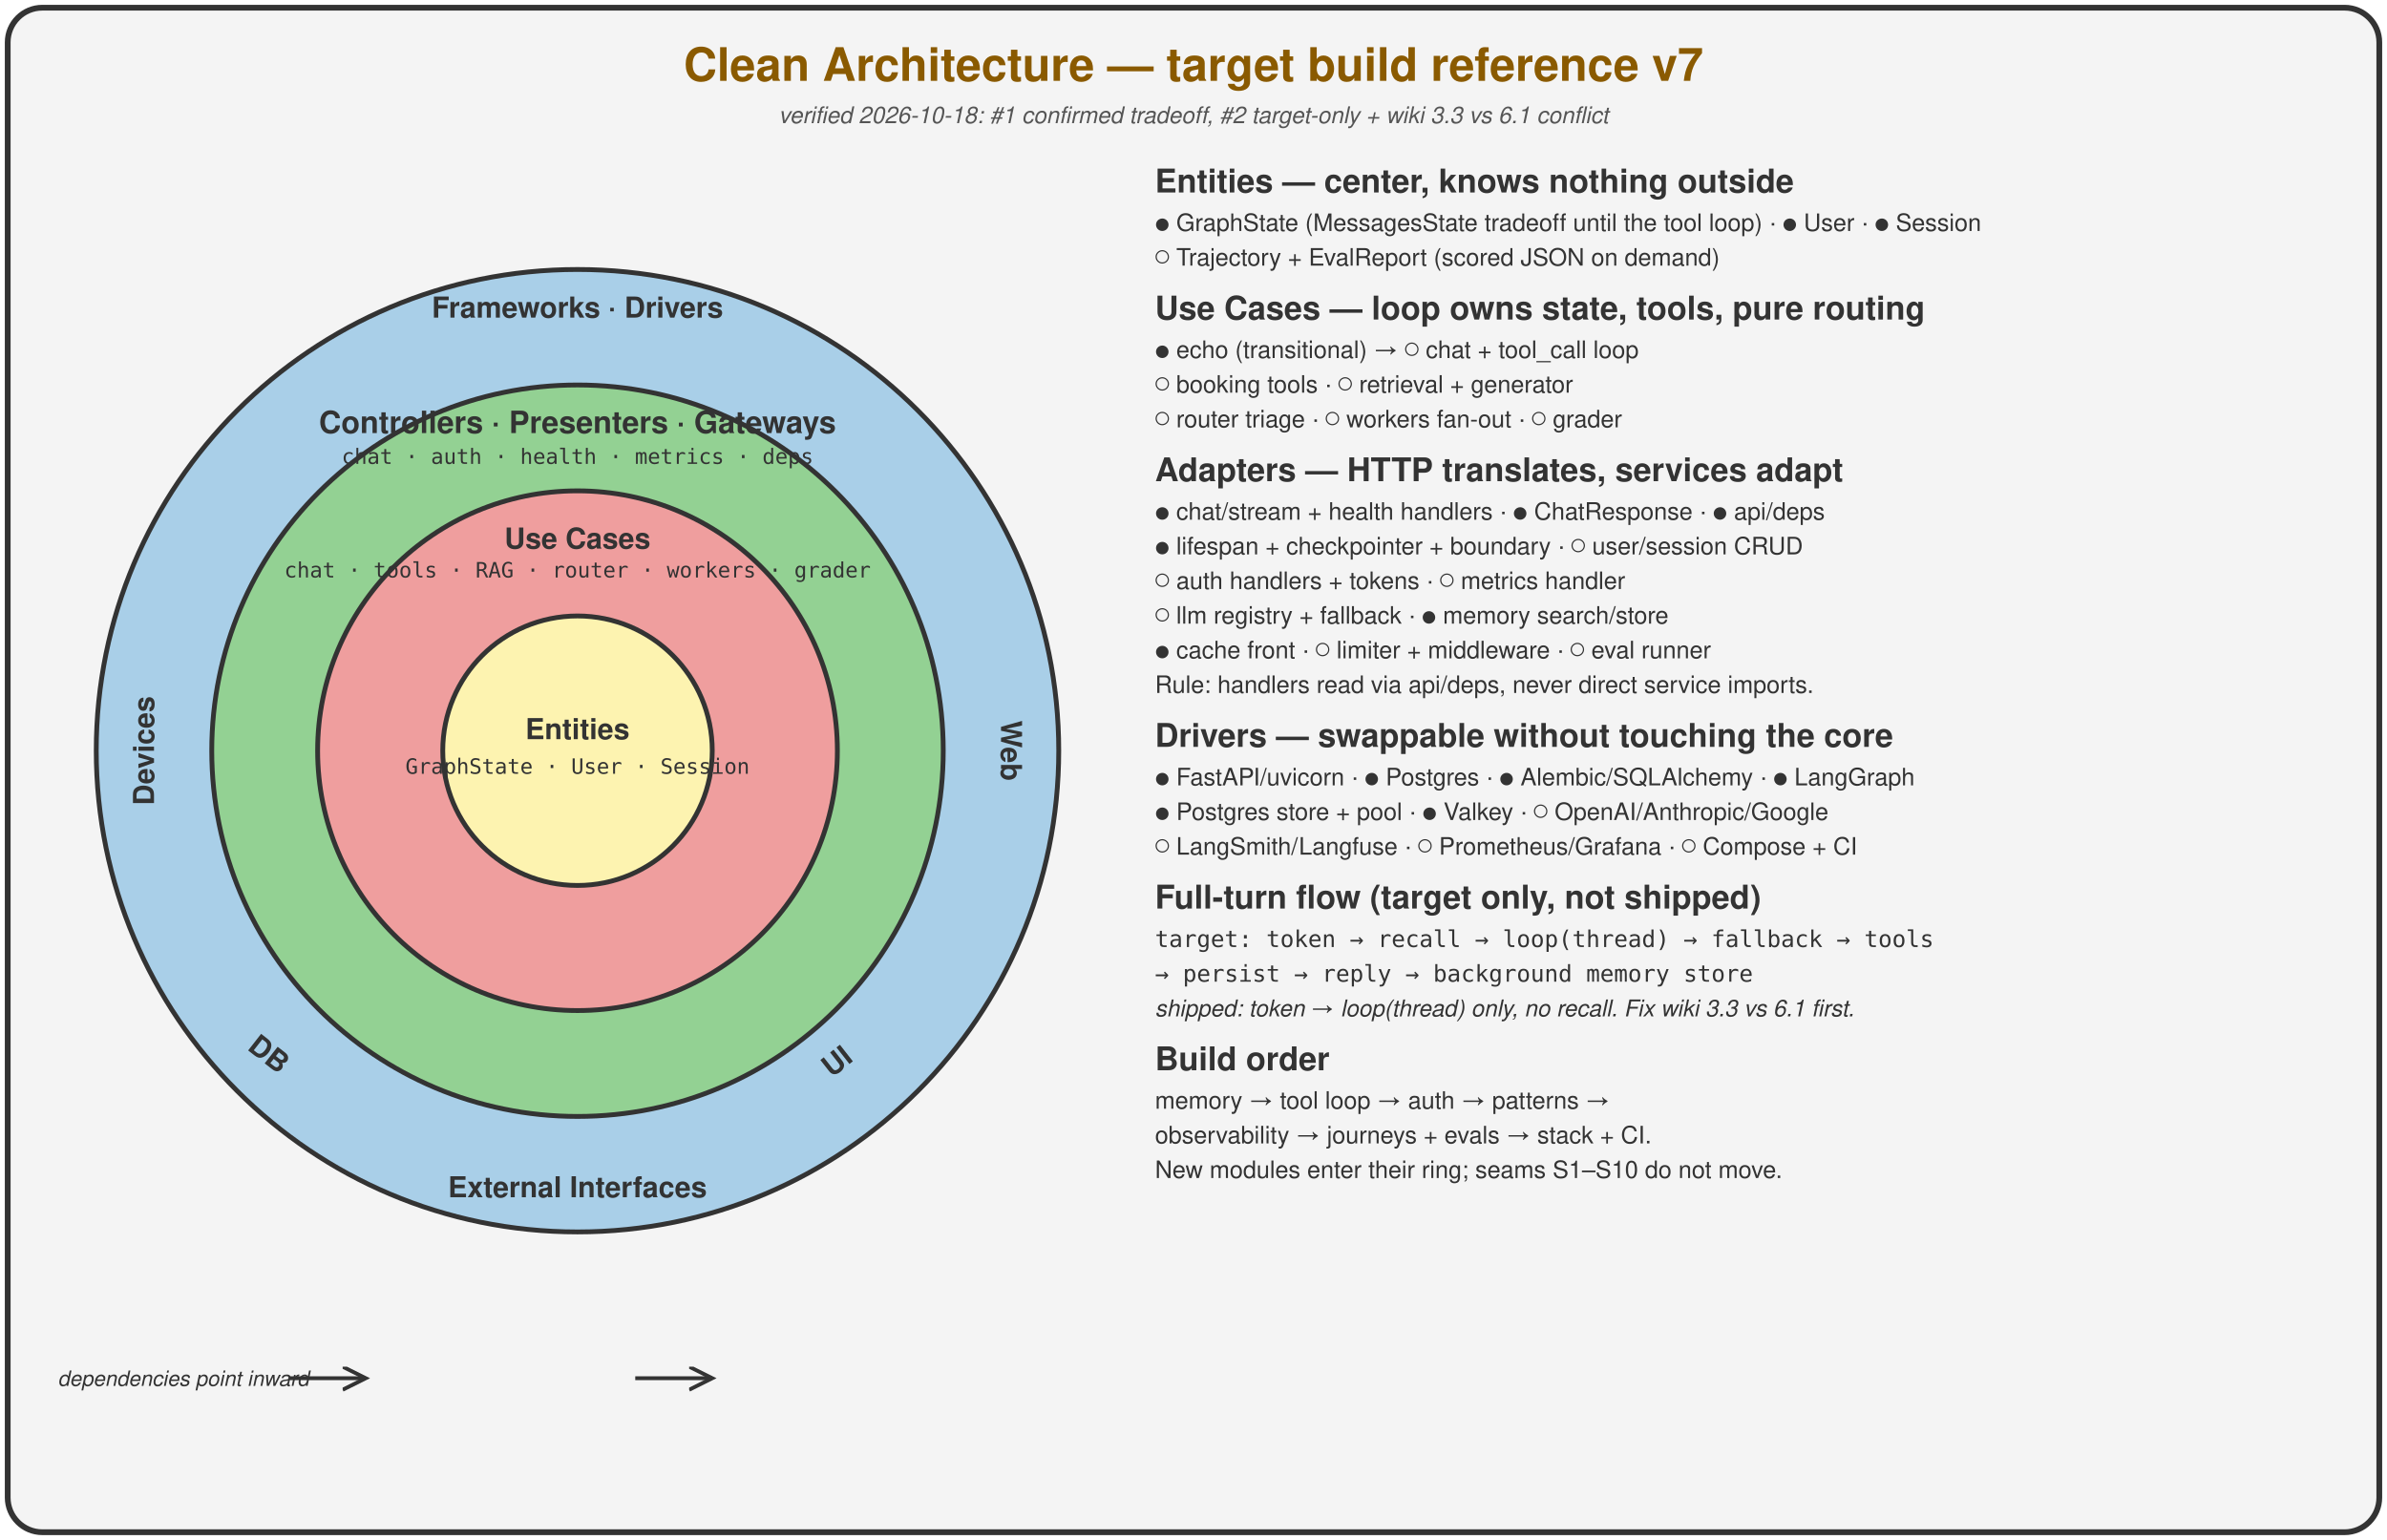
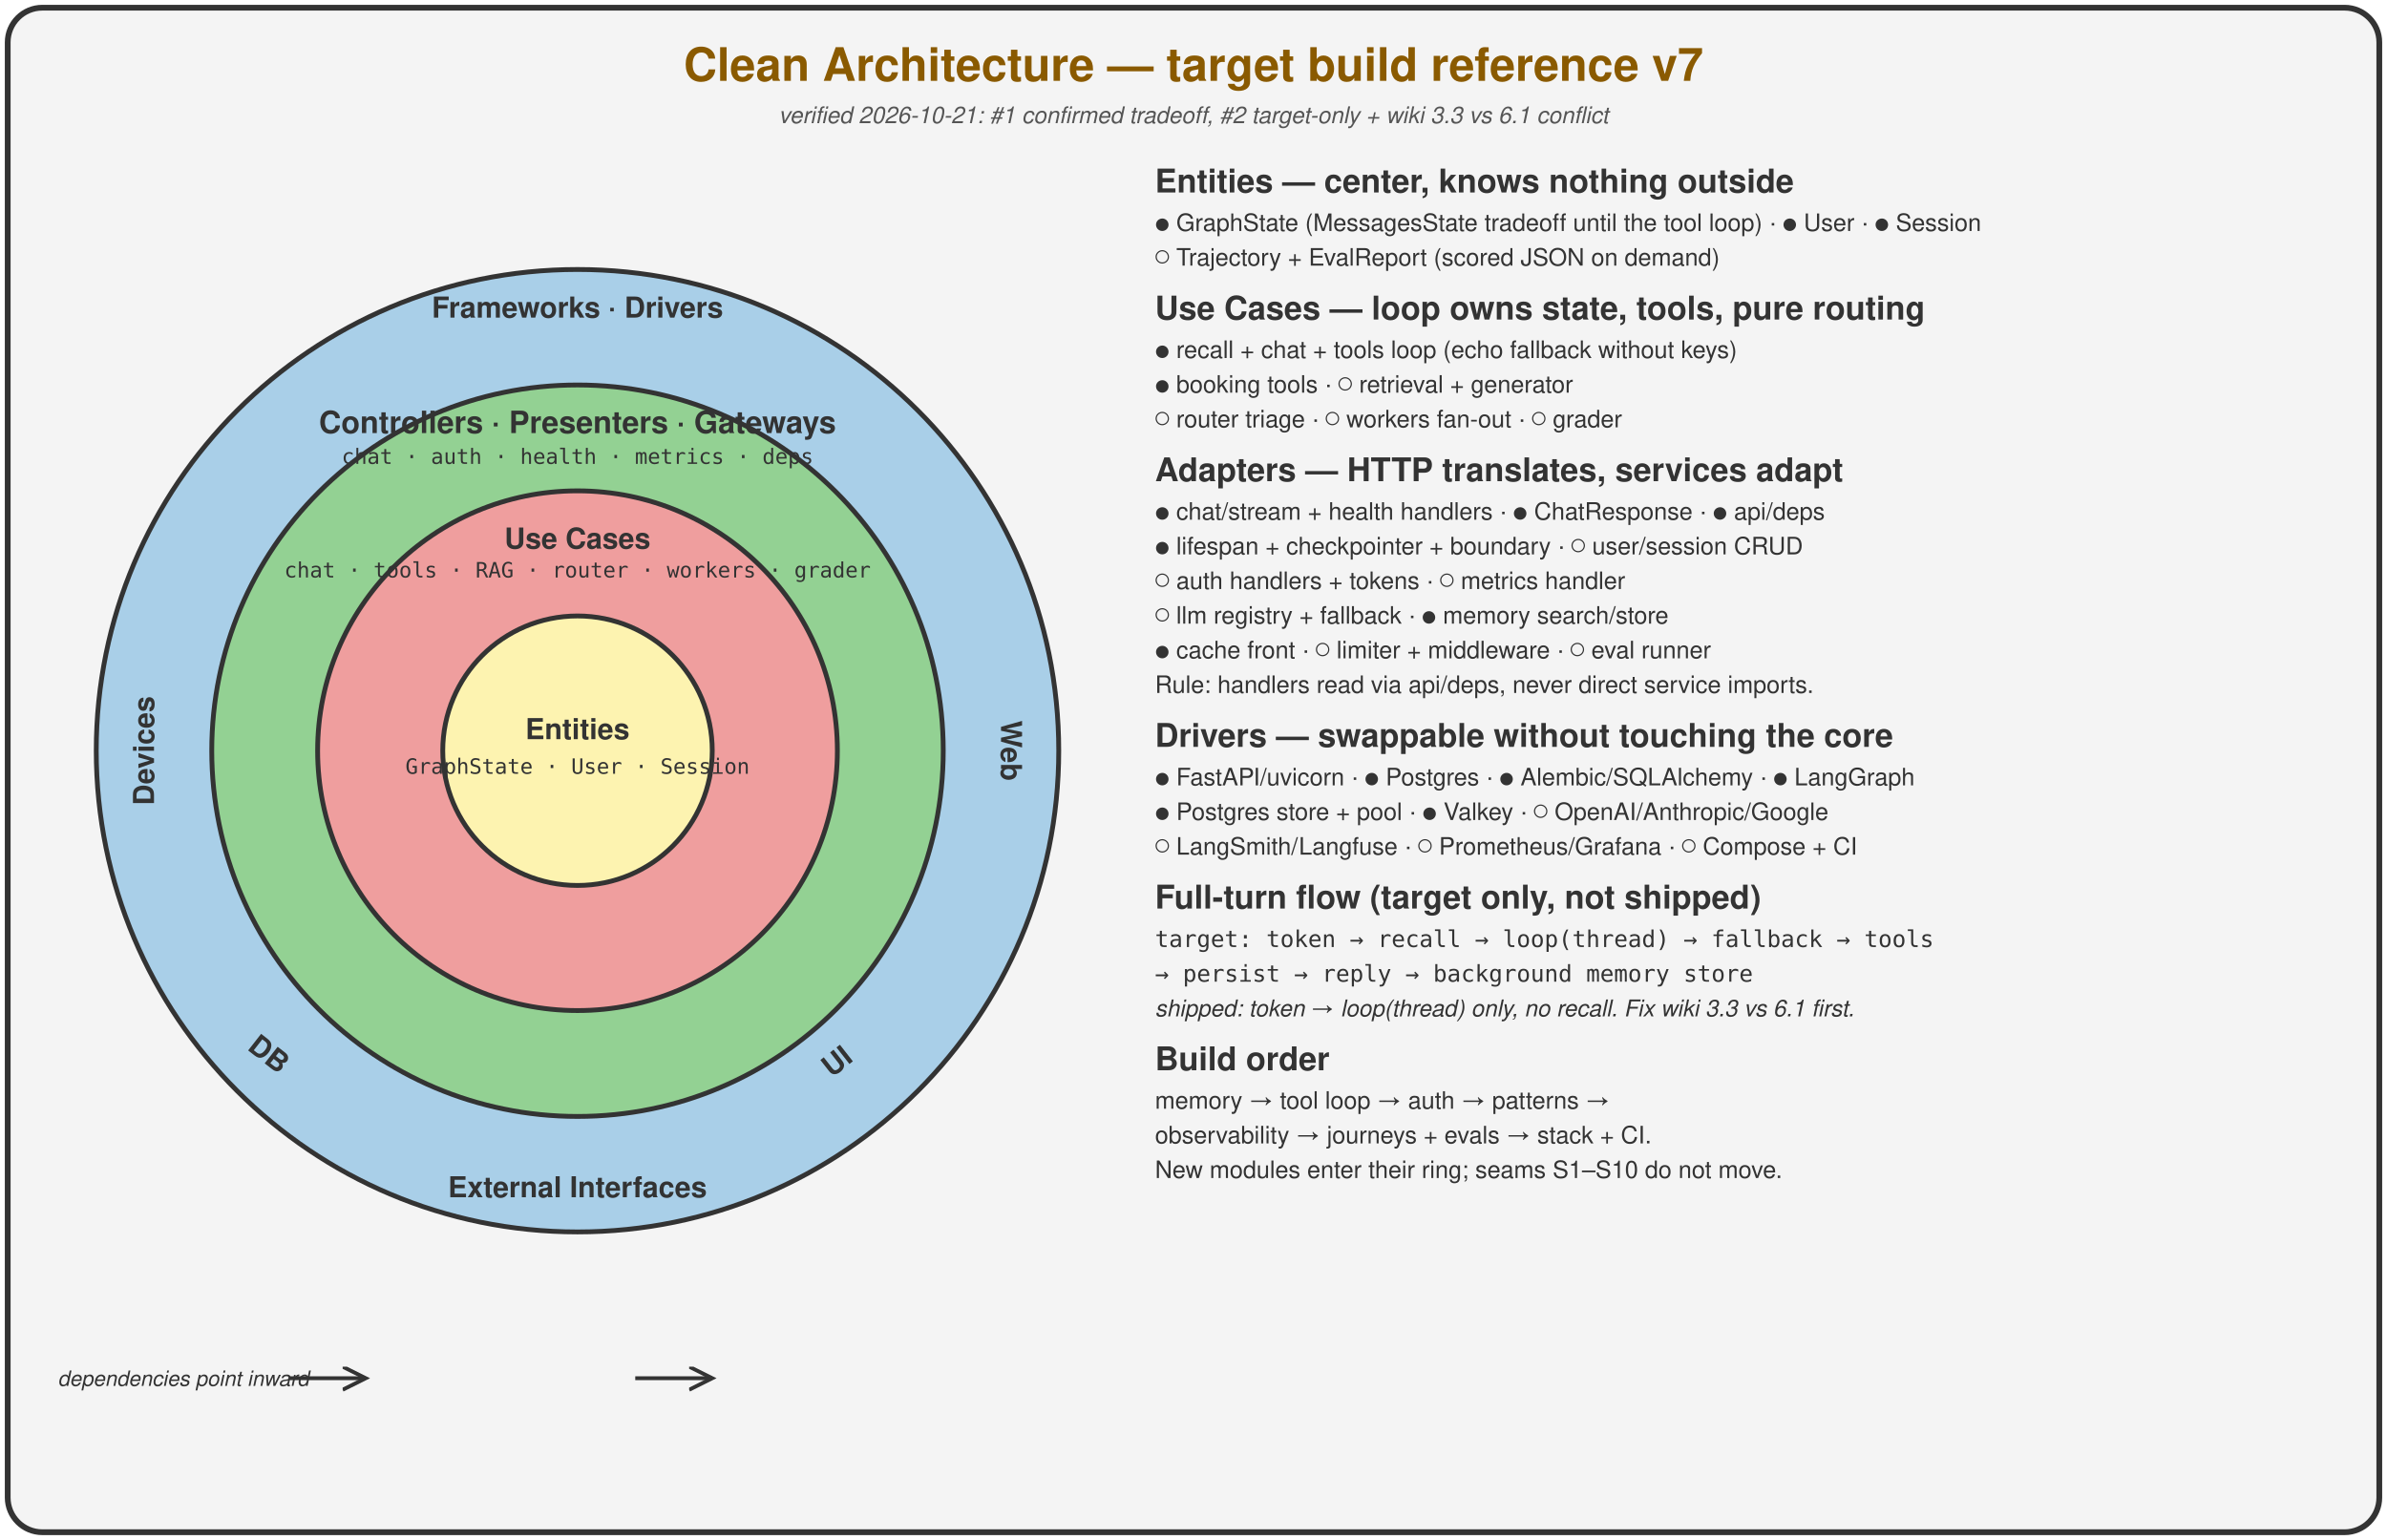
<svg xmlns="http://www.w3.org/2000/svg" viewBox="0 0 1240 800" font-family="Helvetica, Arial, sans-serif">
  <rect x="4" y="4" width="1232" height="792" rx="18" fill="#f4f4f4" stroke="#333" stroke-width="3" />
  <text x="620" y="42" text-anchor="middle" font-size="24" font-weight="bold" fill="#8a5a00">Clean Architecture — target build reference v7</text>
-   <text x="620" y="64" text-anchor="middle" font-size="12" font-style="italic" fill="#555">verified 2026-10-18: #1 confirmed tradeoff, #2 target-only + wiki 3.3 vs 6.1 conflict</text>
+   <text x="620" y="64" text-anchor="middle" font-size="12" font-style="italic" fill="#555">verified 2026-10-21: #1 confirmed tradeoff, #2 target-only + wiki 3.3 vs 6.1 conflict</text>
  <circle cx="300" cy="390" r="250" fill="#a9cfe8" stroke="#333" stroke-width="2.5" />
  <circle cx="300" cy="390" r="190" fill="#93d193" stroke="#333" stroke-width="2.5" />
  <circle cx="300" cy="390" r="135" fill="#ef9e9e" stroke="#333" stroke-width="2.5" />
  <circle cx="300" cy="390" r="70" fill="#fdf3b0" stroke="#333" stroke-width="2.5" />
  <text x="300" y="165" text-anchor="middle" font-size="15" font-weight="bold" fill="#333">Frameworks · Drivers</text>
  <text x="80" y="390" text-anchor="middle" font-size="15" font-weight="bold" fill="#333" transform="rotate(-90 80 390)">Devices</text>
  <text x="520" y="390" text-anchor="middle" font-size="15" font-weight="bold" fill="#333" transform="rotate(90 520 390)">Web</text>
  <text x="128" y="545" font-size="15" font-weight="bold" fill="#333" transform="rotate(38 128 545)">DB</text>
  <text x="432" y="560" font-size="15" font-weight="bold" fill="#333" transform="rotate(-38 432 560)">UI</text>
  <text x="300" y="622" text-anchor="middle" font-size="15" font-weight="bold" fill="#333">External Interfaces</text>
  <text x="300" y="225" text-anchor="middle" font-size="16" font-weight="bold" fill="#333">Controllers · Presenters · Gateways</text>
  <text x="300" y="241" text-anchor="middle" font-size="11" font-family="monospace" fill="#333">chat · auth · health · metrics · deps</text>
  <text x="300" y="285" text-anchor="middle" font-size="15" font-weight="bold" fill="#333">Use Cases</text>
  <text x="300" y="300" text-anchor="middle" font-size="11" font-family="monospace" fill="#333">chat · tools · RAG · router · workers · grader</text>
  <text x="300" y="384" text-anchor="middle" font-size="15" font-weight="bold" fill="#333">Entities</text>
  <text x="300" y="402" text-anchor="middle" font-size="11" font-family="monospace" fill="#333">GraphState · User · Session</text>
  <defs>
    <marker id="ah" markerWidth="8" markerHeight="8" refX="6" refY="3" orient="auto">
      <path d="M0,0 L6,3 L0,6" stroke="#333" fill="none" />
    </marker>
  </defs>
  <g stroke="#333" stroke-width="2" fill="none" marker-end="url(#ah)">
    <line x1="150" y1="716" x2="190" y2="716" />
    <line x1="330" y1="716" x2="370" y2="716" />
  </g>
  <text x="30" y="720" font-size="11" font-style="italic" fill="#333">dependencies point inward</text>
  <g font-size="12.5">
    <text x="600" y="100" font-size="17" font-weight="bold" fill="#333">Entities — center, knows nothing outside</text>
    <text x="600" y="120" fill="#333">● GraphState (MessagesState tradeoff until the tool loop) · ● User · ● Session</text>
    <text x="600" y="138" fill="#333">○ Trajectory + EvalReport (scored JSON on demand)</text>
    <text x="600" y="166" font-size="17" font-weight="bold" fill="#333">Use Cases — loop owns state, tools, pure routing</text>
-     <text x="600" y="186" fill="#333">● echo (transitional) → ○ chat + tool_call loop</text>
-     <text x="600" y="204" fill="#333">○ booking tools · ○ retrieval + generator</text>
+     <text x="600" y="186" fill="#333">● recall + chat + tools loop (echo fallback without keys)</text>
+     <text x="600" y="204" fill="#333">● booking tools · ○ retrieval + generator</text>
    <text x="600" y="222" fill="#333">○ router triage · ○ workers fan-out · ○ grader</text>
    <text x="600" y="250" font-size="17" font-weight="bold" fill="#333">Adapters — HTTP translates, services adapt</text>
    <text x="600" y="270" fill="#333">● chat/stream + health handlers · ● ChatResponse · ● api/deps</text>
    <text x="600" y="288" fill="#333">● lifespan + checkpointer + boundary · ○ user/session CRUD</text>
    <text x="600" y="306" fill="#333">○ auth handlers + tokens · ○ metrics handler</text>
    <text x="600" y="324" fill="#333">○ llm registry + fallback · ● memory search/store</text>
    <text x="600" y="342" fill="#333">● cache front · ○ limiter + middleware · ○ eval runner</text>
    <text x="600" y="360" fill="#333">Rule: handlers read via api/deps, never direct service imports.</text>
    <text x="600" y="388" font-size="17" font-weight="bold" fill="#333">Drivers — swappable without touching the core</text>
    <text x="600" y="408" fill="#333">● FastAPI/uvicorn · ● Postgres · ● Alembic/SQLAlchemy · ● LangGraph</text>
    <text x="600" y="426" fill="#333">● Postgres store + pool · ● Valkey · ○ OpenAI/Anthropic/Google</text>
    <text x="600" y="444" fill="#333">○ LangSmith/Langfuse · ○ Prometheus/Grafana · ○ Compose + CI</text>
    <text x="600" y="472" font-size="17" font-weight="bold" fill="#333">Full-turn flow (target only, not shipped)</text>
    <text x="600" y="492" font-family="monospace" font-size="12" fill="#333">target: token → recall → loop(thread) → fallback → tools</text>
    <text x="600" y="510" font-family="monospace" font-size="12" fill="#333">→ persist → reply → background memory store</text>
    <text x="600" y="528" font-size="12" font-style="italic" fill="#333">shipped: token → loop(thread) only, no recall. Fix wiki 3.3 vs 6.1 first.</text>
    <text x="600" y="556" font-size="17" font-weight="bold" fill="#333">Build order</text>
    <text x="600" y="576" fill="#333">memory → tool loop → auth → patterns →</text>
    <text x="600" y="594" fill="#333">observability → journeys + evals → stack + CI.</text>
    <text x="600" y="612" fill="#333">New modules enter their ring; seams S1–S10 do not move.</text>
  </g>
</svg>
